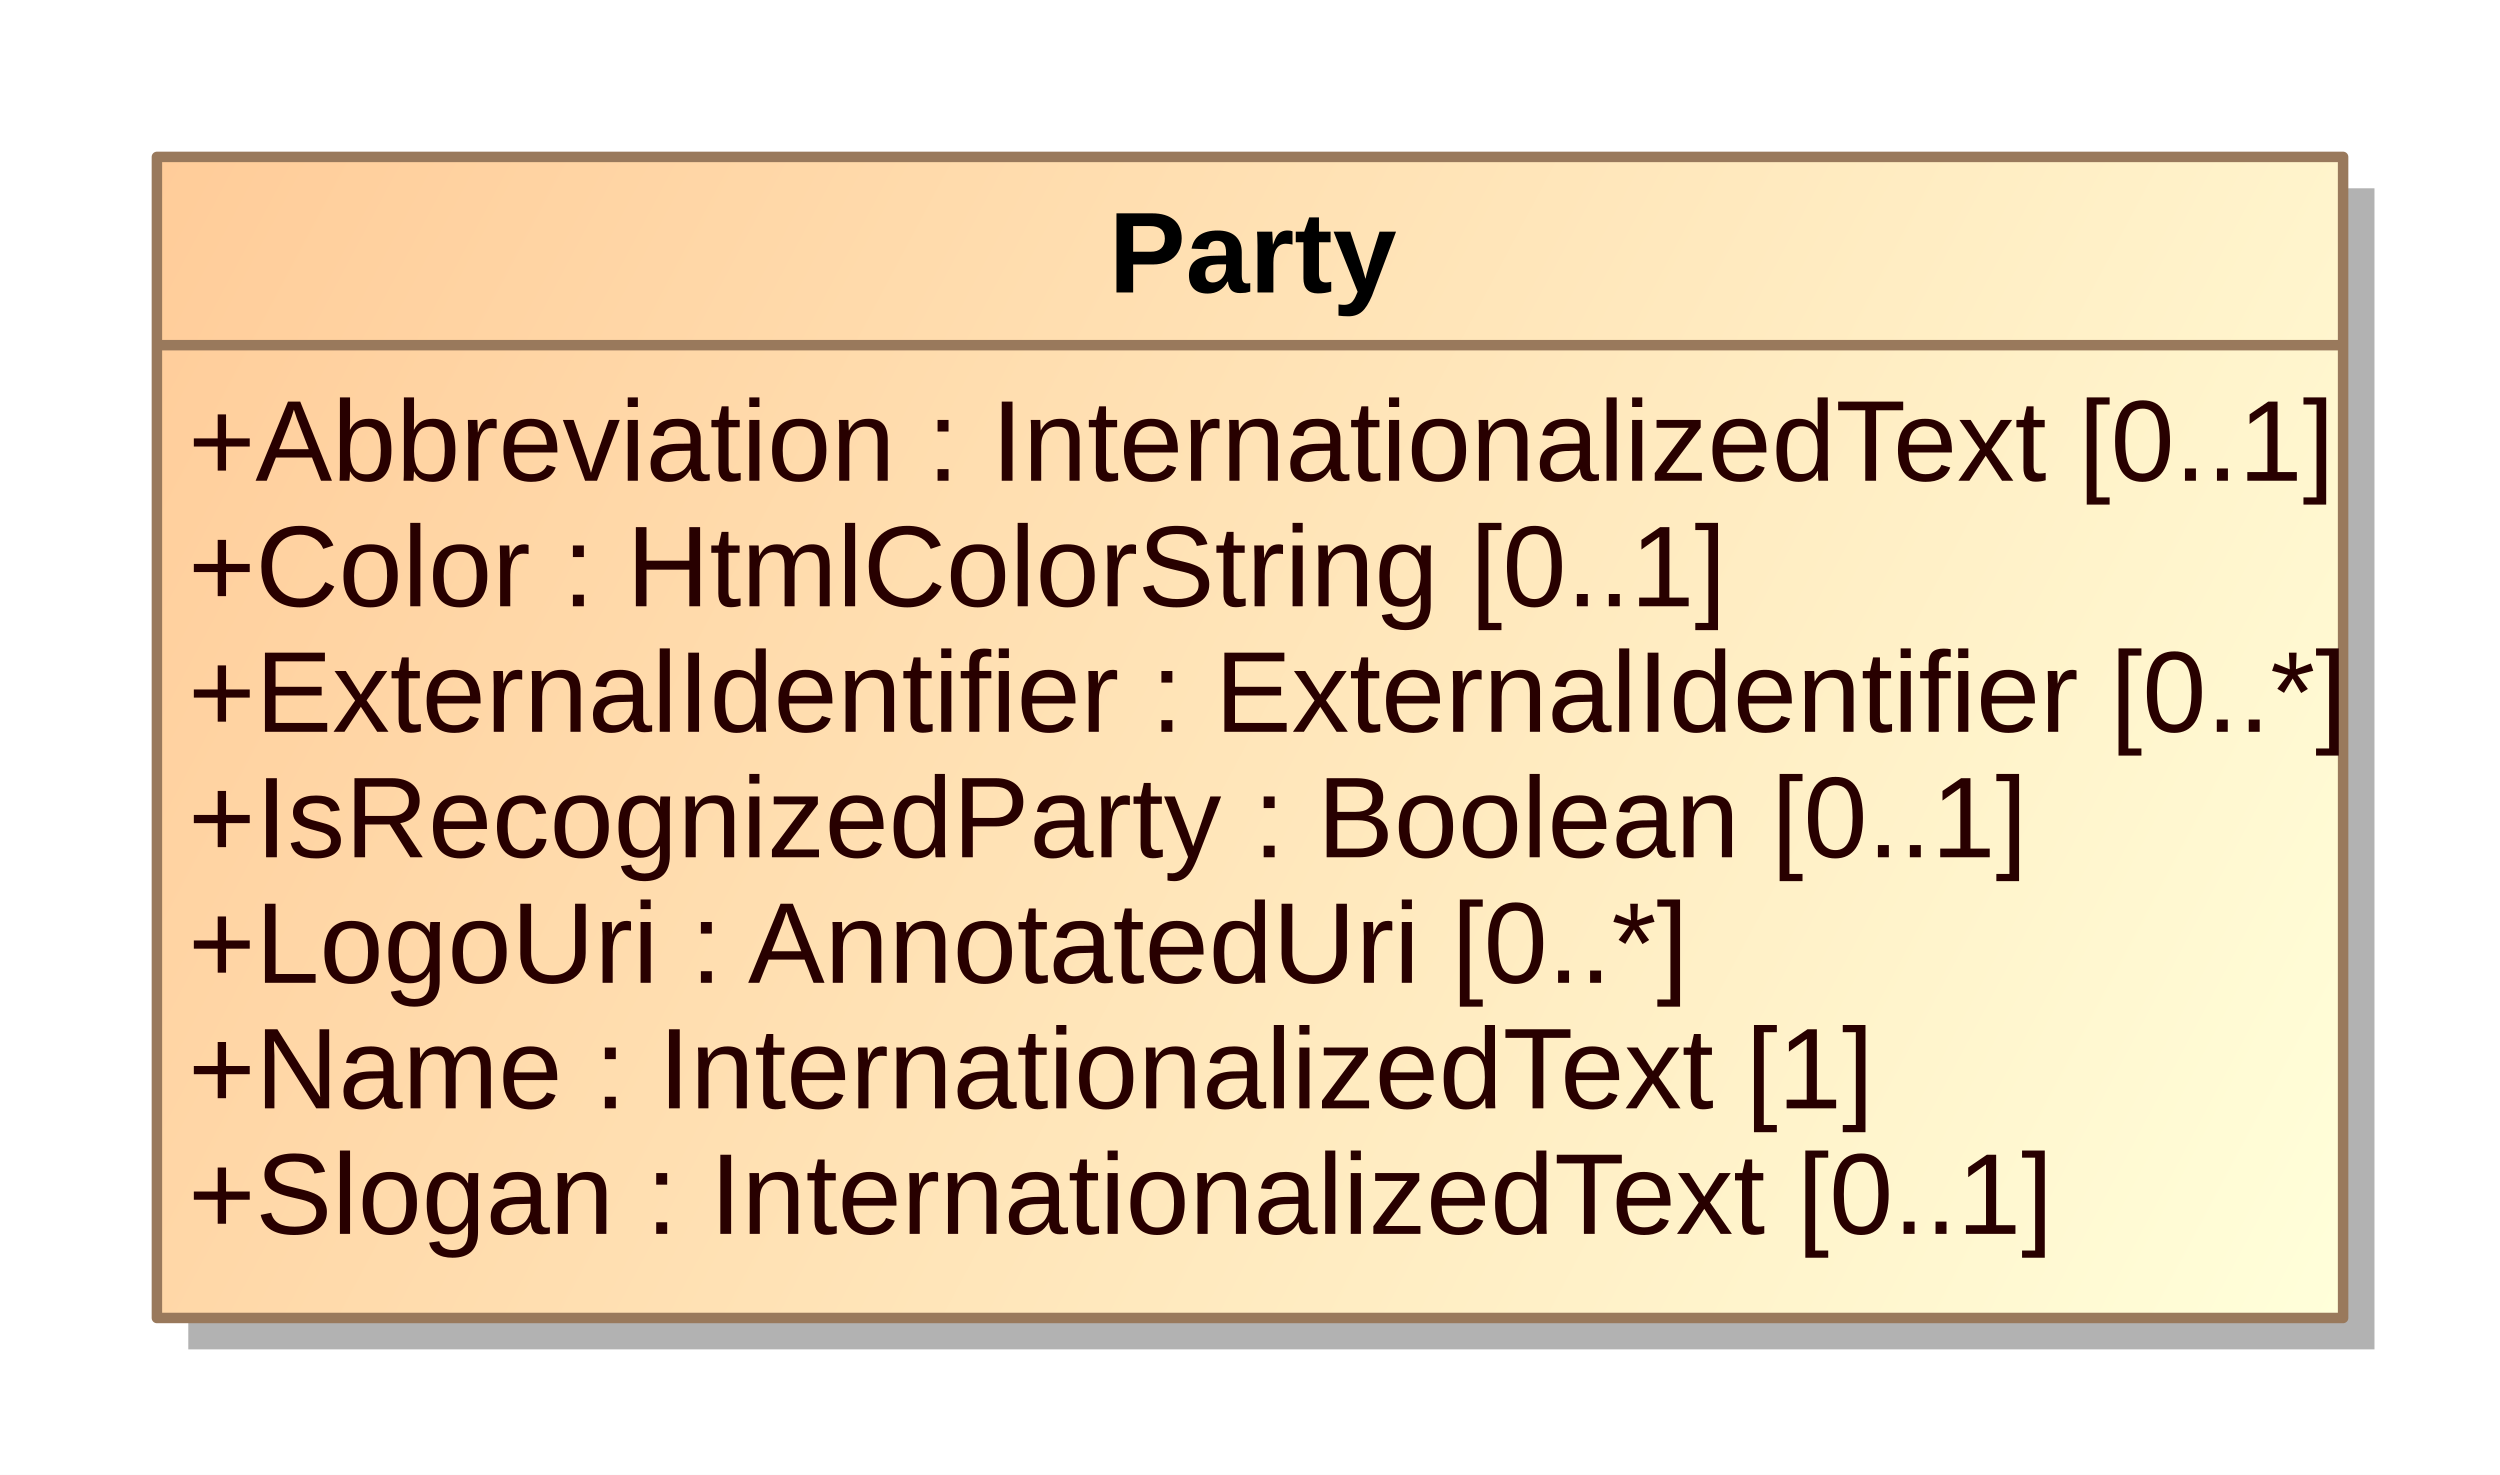
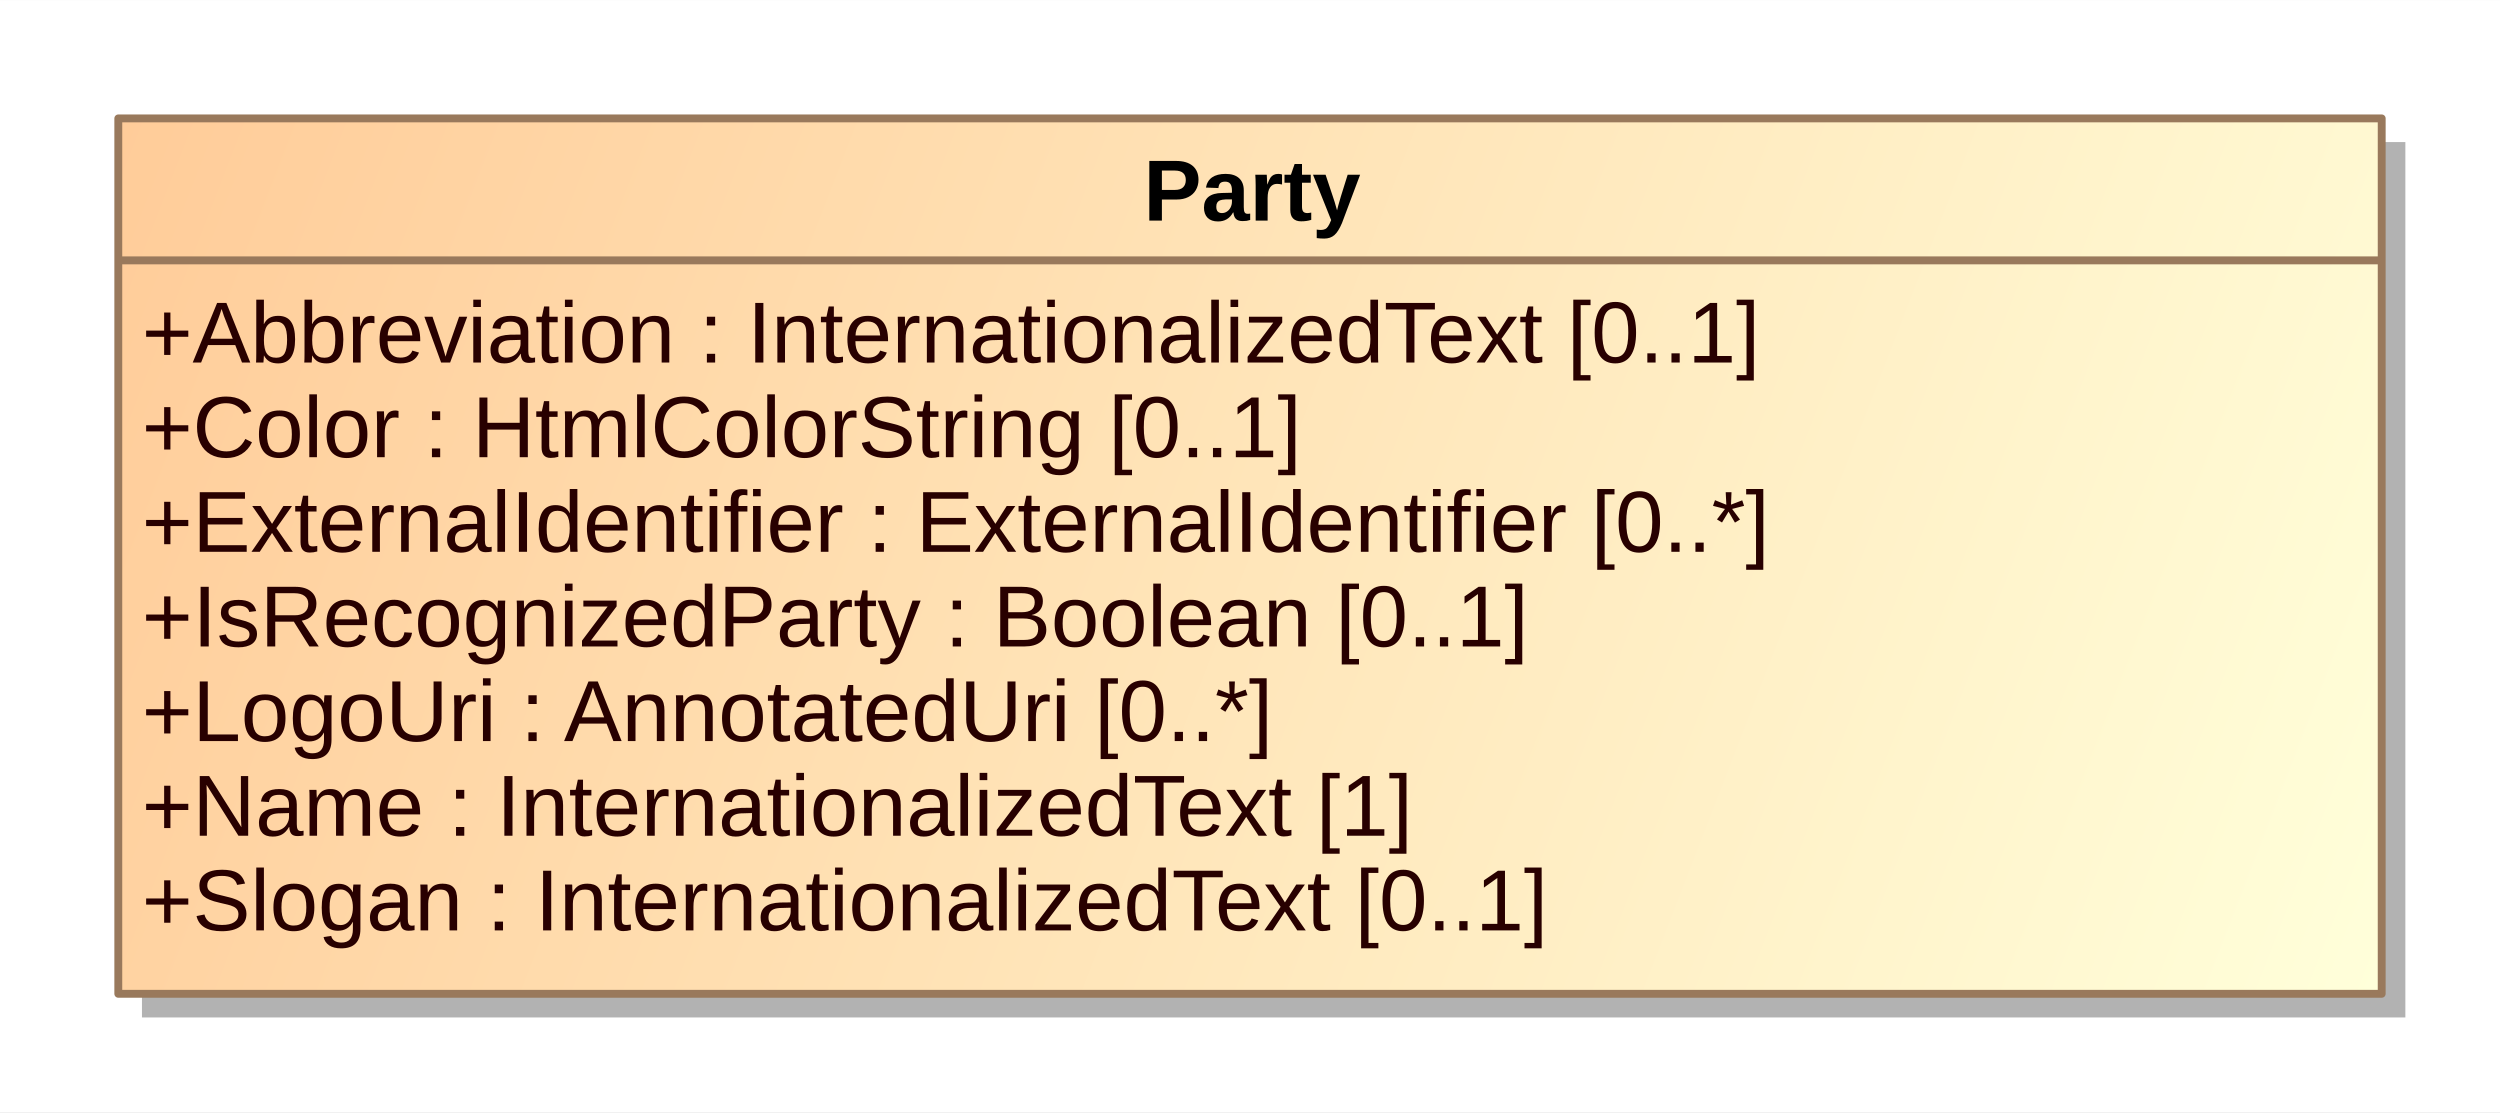
- <svg xmlns="http://www.w3.org/2000/svg" fill-opacity="1" color-rendering="auto" color-interpolation="auto" text-rendering="auto" stroke="black" stroke-linecap="square" width="2.49in" stroke-miterlimit="10" shape-rendering="auto" stroke-opacity="1" fill="black" stroke-dasharray="none" font-weight="normal" stroke-width="1" viewBox="0 0 239 141" height="1.469in" font-family="'Arial'" font-style="normal" stroke-linejoin="miter" font-size="12" stroke-dashoffset="0" image-rendering="auto">
+ <svg xmlns="http://www.w3.org/2000/svg" fill-opacity="1" color-rendering="auto" color-interpolation="auto" text-rendering="auto" stroke="black" stroke-linecap="square" width="3.302in" stroke-miterlimit="10" shape-rendering="auto" stroke-opacity="1" fill="black" stroke-dasharray="none" font-weight="normal" stroke-width="1" viewBox="0 0 317 141" height="1.469in" font-family="'Arial'" font-style="normal" stroke-linejoin="miter" font-size="12" stroke-dashoffset="0" image-rendering="auto">
  <defs id="genericDefs" />
  <g>
    <defs id="defs1">
-       <linearGradient x1="1708" gradientUnits="userSpaceOnUse" x2="1917" y1="238" y2="349" id="linearGradient1" spreadMethod="pad">
+       <linearGradient x1="2007" gradientUnits="userSpaceOnUse" x2="2294" y1="236" y2="347" id="linearGradient1" spreadMethod="pad">
        <stop stop-opacity="1" stop-color="rgb(255,204,153)" offset="0%" />
        <stop stop-opacity="1" stop-color="rgb(255,255,218)" offset="100%" />
      </linearGradient>
      <clipPath clipPathUnits="userSpaceOnUse" id="clipPath1">
-         <path d="M0 0 L239 0 L239 141 L0 141 L0 0 Z" />
+         <path d="M0 0 L317 0 L317 141 L0 141 L0 0 Z" />
      </clipPath>
      <clipPath clipPathUnits="userSpaceOnUse" id="clipPath2">
-         <path d="M1693 223 L1932 223 L1932 364 L1693 364 L1693 223 Z" />
+         <path d="M1992 221 L2309 221 L2309 362 L1992 362 L1992 221 Z" />
      </clipPath>
    </defs>
    <g fill="white" stroke="white">
-       <rect x="0" width="239" height="141" y="0" clip-path="url(#clipPath1)" stroke="none" />
-       <rect x="1711" y="241" transform="translate(-1693,-223)" clip-path="url(#clipPath2)" fill="rgb(178,178,178)" width="209" text-rendering="geometricPrecision" height="111" stroke="none" />
-       <rect x="1708" y="238" transform="translate(-1693,-223)" clip-path="url(#clipPath2)" fill="url(#linearGradient1)" width="209" text-rendering="geometricPrecision" height="111" stroke="none" />
+       <rect x="0" width="317" height="141" y="0" clip-path="url(#clipPath1)" stroke="none" />
+       <rect x="2010" y="239" transform="translate(-1992,-221)" clip-path="url(#clipPath2)" fill="rgb(178,178,178)" width="287" text-rendering="geometricPrecision" height="111" stroke="none" />
+       <rect x="2007" y="236" transform="translate(-1992,-221)" clip-path="url(#clipPath2)" fill="url(#linearGradient1)" width="287" text-rendering="geometricPrecision" height="111" stroke="none" />
    </g>
-     <g fill="rgb(153,121,92)" text-rendering="geometricPrecision" transform="translate(-1693,-223)" stroke-linecap="butt" stroke="rgb(153,121,92)" stroke-linejoin="round">
-       <rect fill="none" x="1708" width="209" height="111" y="238" clip-path="url(#clipPath2)" />
-       <line y2="256" fill="none" x1="1708" clip-path="url(#clipPath2)" x2="1917" y1="256" />
-       <text x="1711" font-size="11" y="340.958" clip-path="url(#clipPath2)" fill="rgb(40,0,0)" stroke="none" space="preserve">+Slogan : InternationalizedText [0..1]</text>
-       <text x="1711" font-size="11" y="328.958" clip-path="url(#clipPath2)" fill="rgb(40,0,0)" stroke="none" space="preserve">+Name : InternationalizedText [1]</text>
-       <text x="1711" font-size="11" y="316.958" clip-path="url(#clipPath2)" fill="rgb(40,0,0)" stroke="none" space="preserve">+LogoUri : AnnotatedUri [0..*]</text>
-       <text x="1711" font-size="11" y="304.958" clip-path="url(#clipPath2)" fill="rgb(40,0,0)" stroke="none" space="preserve">+IsRecognizedParty : Boolean [0..1]</text>
-       <text x="1711" font-size="11" y="292.958" clip-path="url(#clipPath2)" fill="rgb(40,0,0)" stroke="none" space="preserve">+ExternalIdentifier : ExternalIdentifier [0..*]</text>
-       <text x="1711" font-size="11" y="280.958" clip-path="url(#clipPath2)" fill="rgb(40,0,0)" stroke="none" space="preserve">+Color : HtmlColorString [0..1]</text>
-       <text x="1711" font-size="11" y="268.958" clip-path="url(#clipPath2)" fill="rgb(40,0,0)" stroke="none" space="preserve">+Abbreviation : InternationalizedText [0..1]</text>
+     <g fill="rgb(153,121,92)" text-rendering="geometricPrecision" transform="translate(-1992,-221)" stroke-linecap="butt" stroke="rgb(153,121,92)" stroke-linejoin="round">
+       <rect fill="none" x="2007" width="287" height="111" y="236" clip-path="url(#clipPath2)" />
+       <line y2="254" fill="none" x1="2007" clip-path="url(#clipPath2)" x2="2294" y1="254" />
+       <text x="2010" font-size="11" y="338.958" clip-path="url(#clipPath2)" fill="rgb(40,0,0)" stroke="none" space="preserve">+Slogan : InternationalizedText [0..1]</text>
+       <text x="2010" font-size="11" y="326.958" clip-path="url(#clipPath2)" fill="rgb(40,0,0)" stroke="none" space="preserve">+Name : InternationalizedText [1]</text>
+       <text x="2010" font-size="11" y="314.958" clip-path="url(#clipPath2)" fill="rgb(40,0,0)" stroke="none" space="preserve">+LogoUri : AnnotatedUri [0..*]</text>
+       <text x="2010" font-size="11" y="302.958" clip-path="url(#clipPath2)" fill="rgb(40,0,0)" stroke="none" space="preserve">+IsRecognizedParty : Boolean [0..1]</text>
+       <text x="2010" font-size="11" y="290.958" clip-path="url(#clipPath2)" fill="rgb(40,0,0)" stroke="none" space="preserve">+ExternalIdentifier : ExternalIdentifier [0..*]</text>
+       <text x="2010" font-size="11" y="278.958" clip-path="url(#clipPath2)" fill="rgb(40,0,0)" stroke="none" space="preserve">+Color : HtmlColorString [0..1]</text>
+       <text x="2010" font-size="11" y="266.958" clip-path="url(#clipPath2)" fill="rgb(40,0,0)" stroke="none" space="preserve">+Abbreviation : InternationalizedText [0..1]</text>
    </g>
-     <g text-rendering="geometricPrecision" font-size="11" font-weight="bold" transform="translate(-1693,-223)" stroke-linecap="butt" stroke-linejoin="round">
-       <text x="1799" space="preserve" y="250.958" clip-path="url(#clipPath2)" stroke="none">Party</text>
+     <g text-rendering="geometricPrecision" font-size="11" font-weight="bold" transform="translate(-1992,-221)" stroke-linecap="butt" stroke-linejoin="round">
+       <text x="2137" space="preserve" y="248.958" clip-path="url(#clipPath2)" stroke="none">Party</text>
    </g>
  </g>
</svg>
